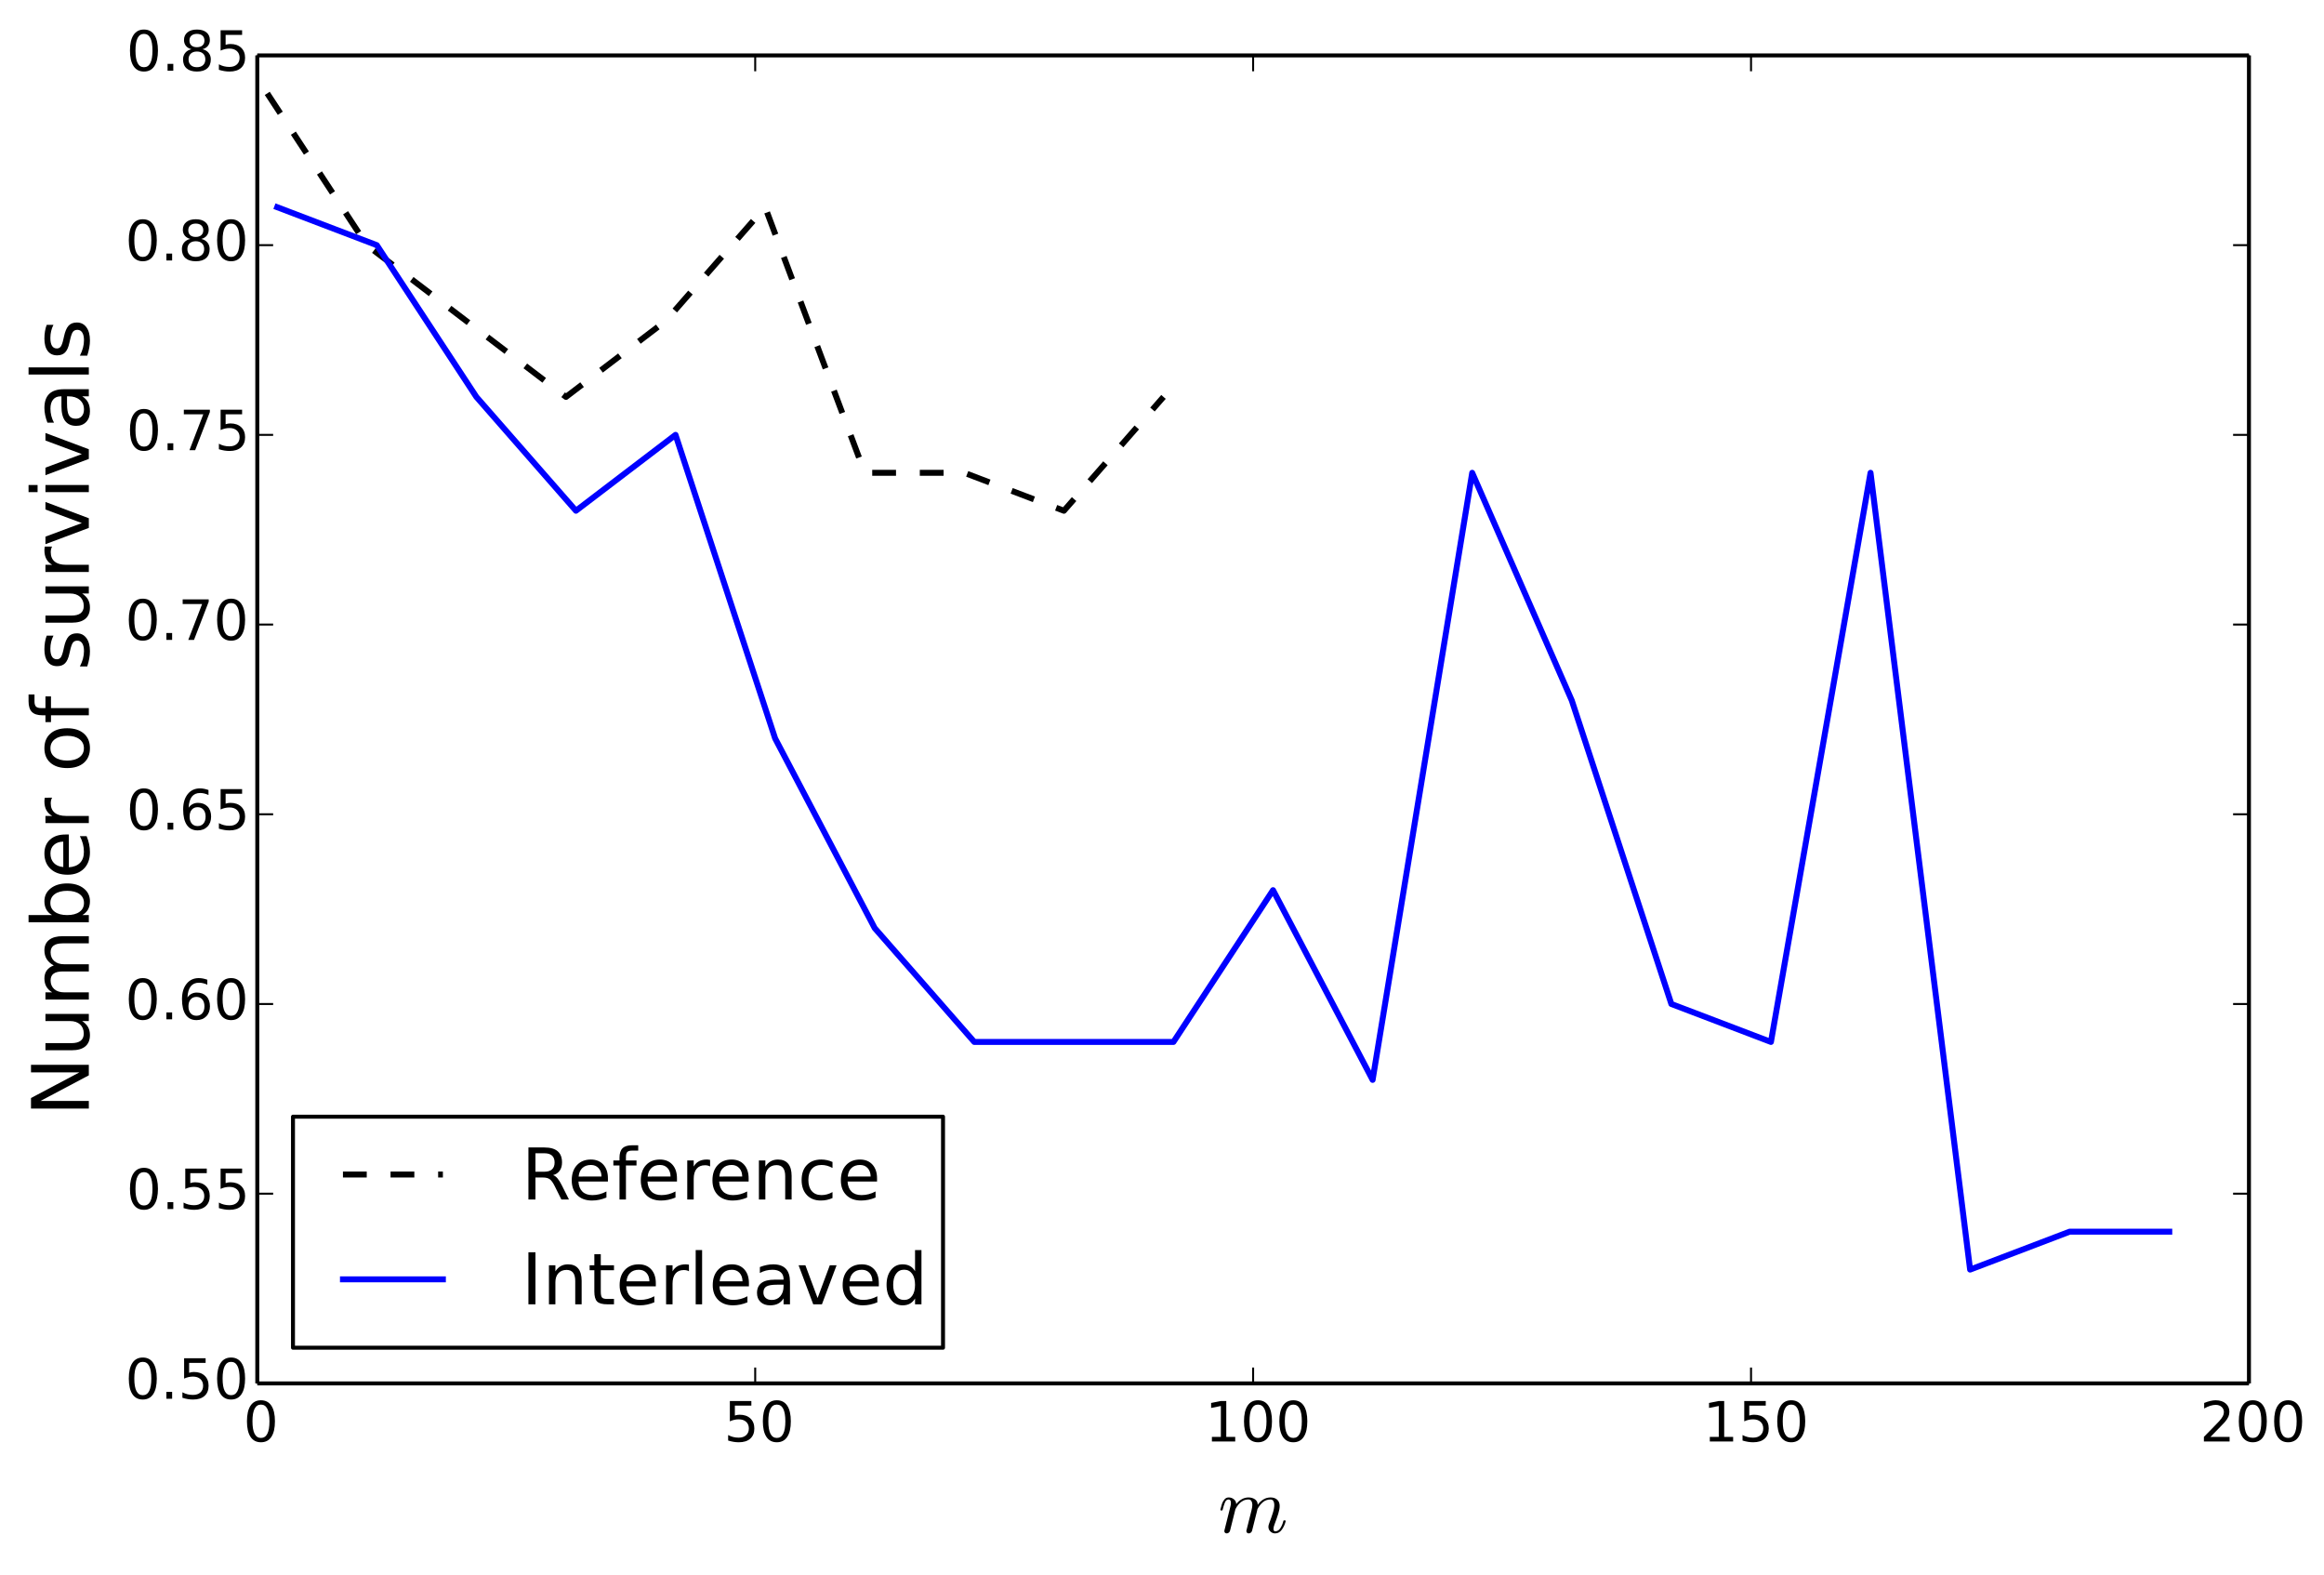
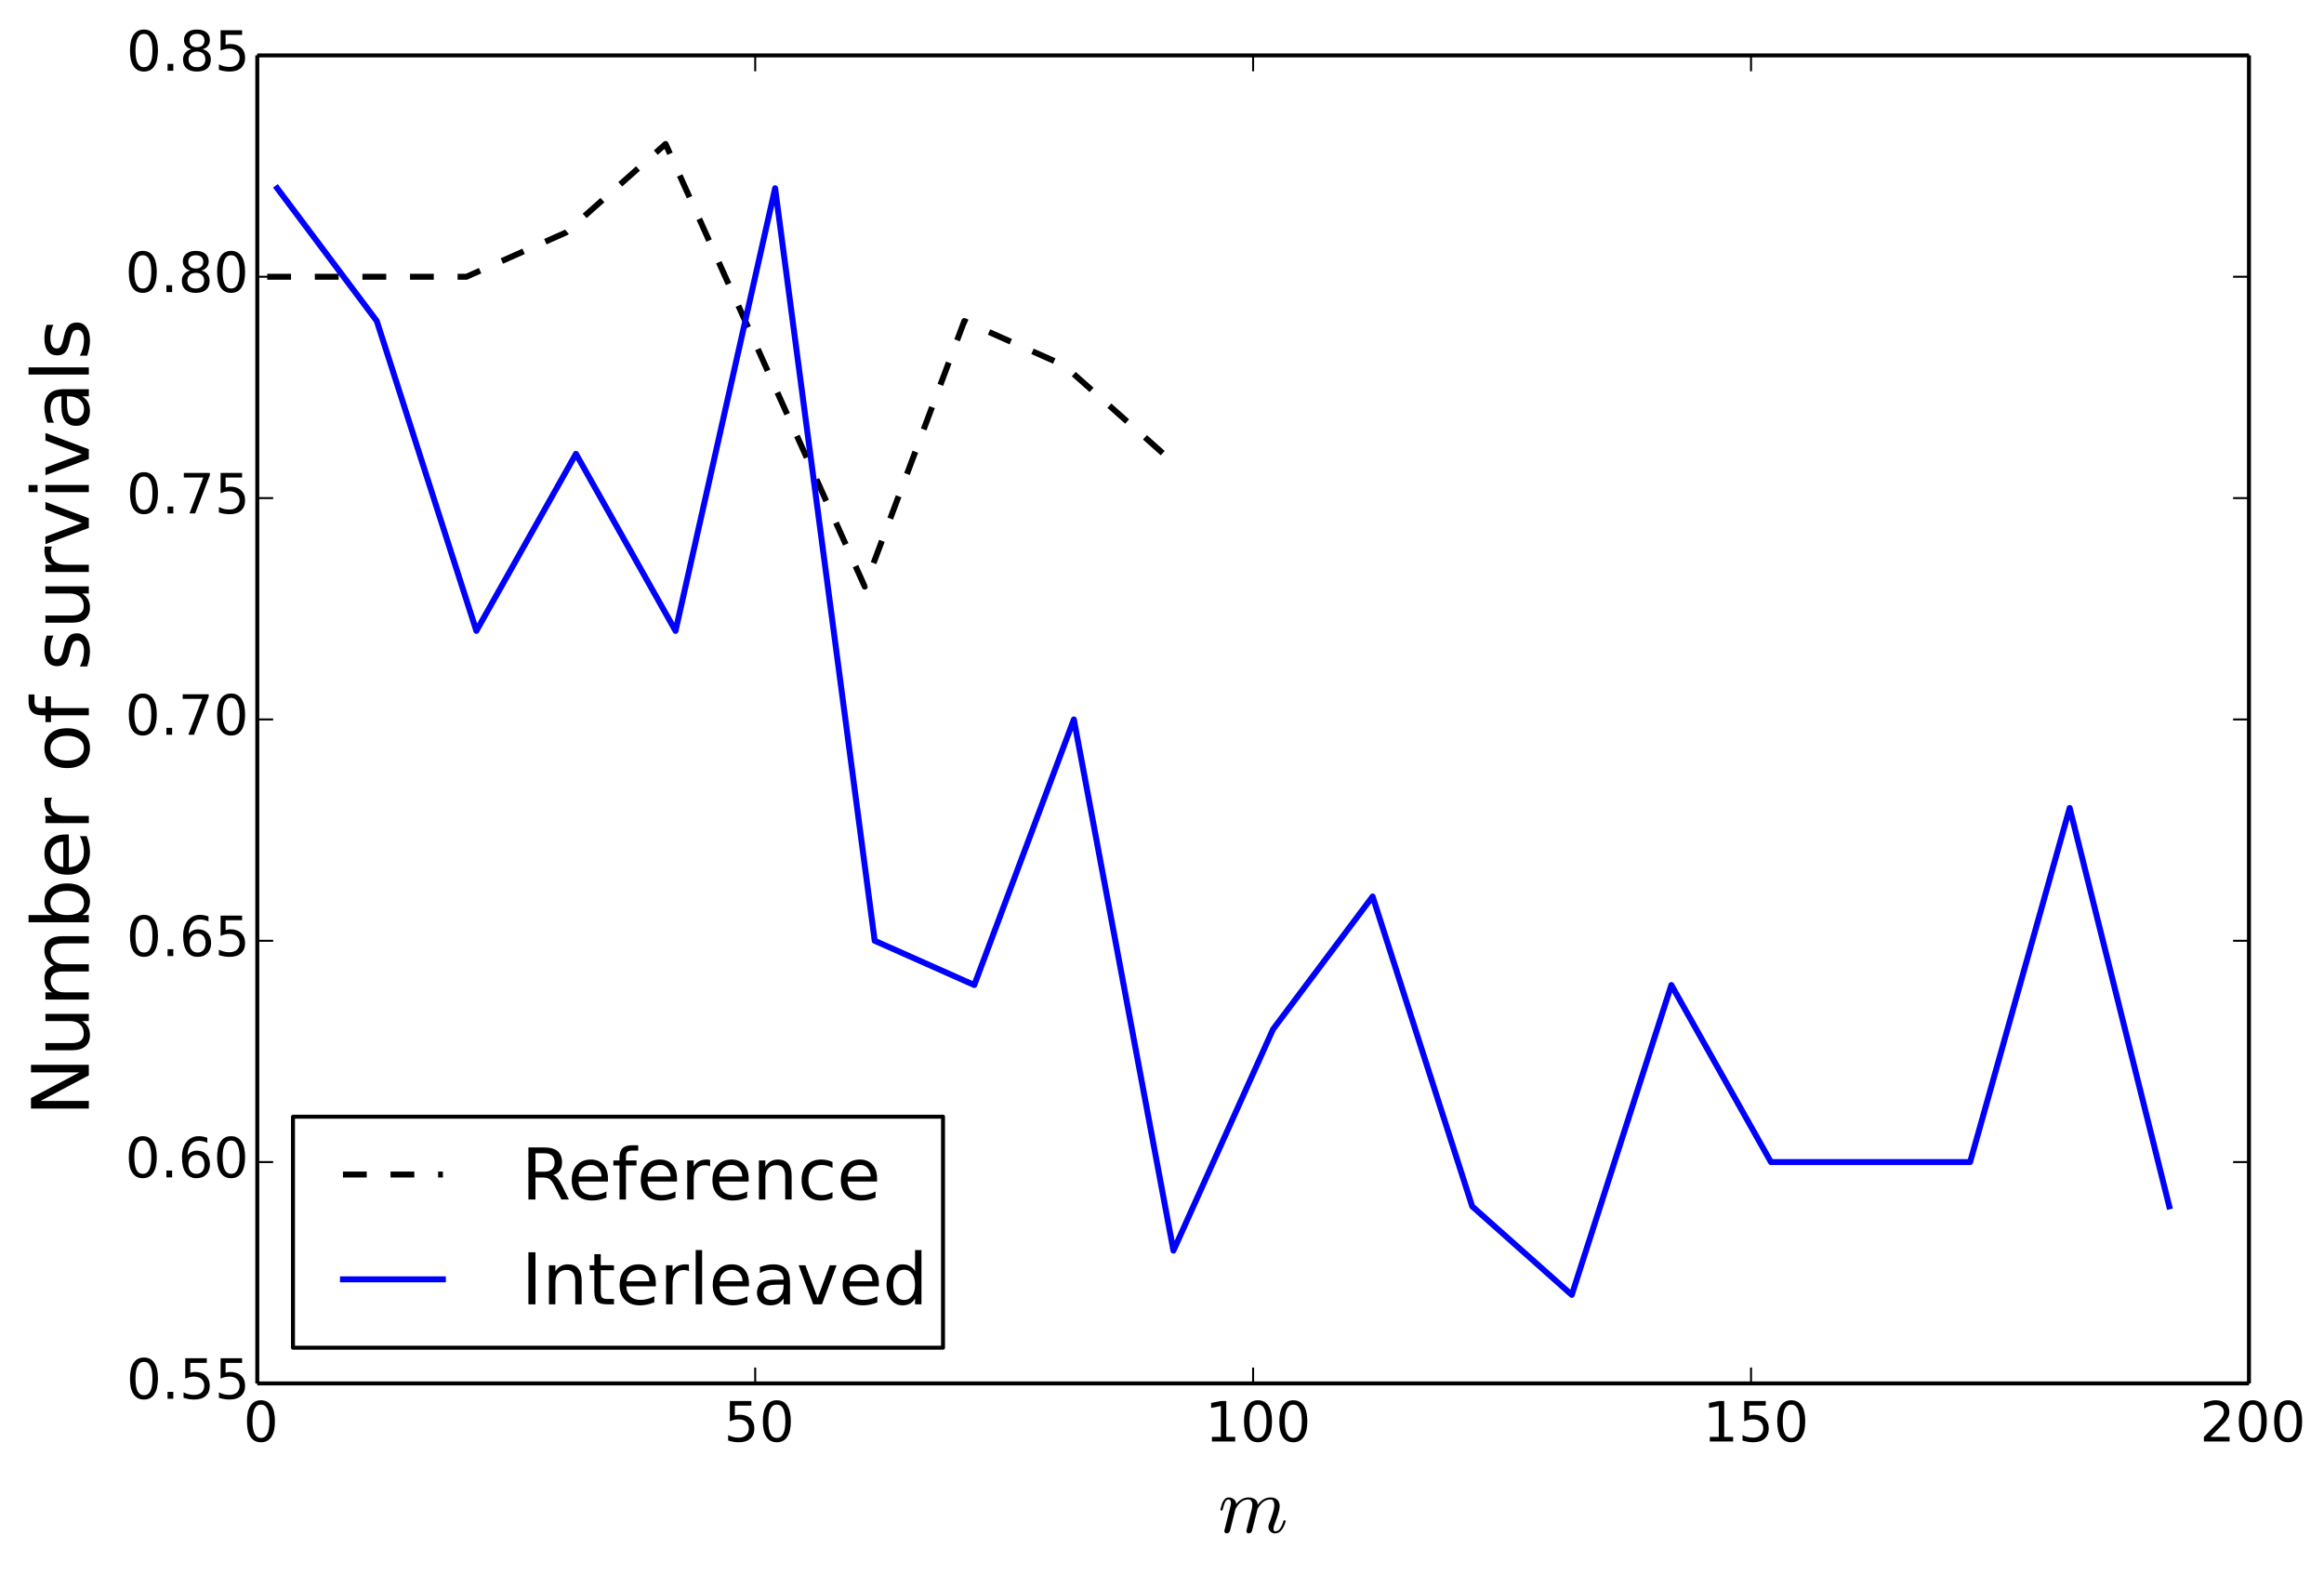
<svg xmlns="http://www.w3.org/2000/svg" xmlns:xlink="http://www.w3.org/1999/xlink" height="397pt" version="1.1" viewBox="0 0 586 397" width="586pt">
  <defs>
    <style type="text/css">
*{stroke-linecap:butt;stroke-linejoin:round;}
  </style>
  </defs>
  <g id="figure_1">
    <g id="patch_1">
      <path d=" M0 397.88 L586.659 397.88 L586.659 0 L0 0 z " style="fill:#ffffff;" />
    </g>
    <g id="axes_1">
      <g id="patch_2">
        <path d=" M64.875 348.775 L567.075 348.775 L567.075 13.975 L64.875 13.975 z " style="fill:#ffffff;" />
      </g>
      <g id="line2d_1">
-         <path clip-path="url(#p7528d565f3)" d=" M67.386 23.54 L92.496 61.803 L117.606 80.935 L142.716 100.066 L167.826 80.935 L192.936 52.237 L218.046 119.198 L243.156 119.198 L268.266 128.763 L293.376 100.066" style="fill:none;stroke:#000000;stroke-dasharray:6,6;stroke-dashoffset:0.0;stroke-width:1.5;" />
+         <path clip-path="url(#p451c957605)" d=" M67.386 69.775 L92.496 69.775 L117.606 69.775 L142.716 58.615 L167.826 36.295 L192.936 92.095 L218.046 147.895 L243.156 80.935 L268.266 92.095 L293.376 114.415" style="fill:none;stroke:#000000;stroke-dasharray:6,6;stroke-dashoffset:0.0;stroke-width:1.5;" />
      </g>
      <g id="line2d_2">
-         <path clip-path="url(#p7528d565f3)" d=" M69.897 52.237 L95.007 61.803 L120.117 100.066 L145.227 128.763 L170.337 109.632 L195.447 186.158 L220.557 233.986 L245.667 262.683 L270.777 262.683 L295.887 262.683 L320.997 224.42 L346.107 272.249 L371.217 119.198 L396.327 176.592 L421.437 253.118 L446.547 262.683 L471.657 119.198 L496.767 320.078 L521.877 310.512 L546.987 310.512" style="fill:none;stroke:#0000ff;stroke-linecap:square;stroke-width:1.5;" />
+         <path clip-path="url(#p451c957605)" d=" M69.897 47.455 L95.007 80.935 L120.117 159.055 L145.227 114.415 L170.337 159.055 L195.447 47.455 L220.557 237.175 L245.667 248.335 L270.777 181.375 L295.887 315.295 L320.997 259.495 L346.107 226.015 L371.217 304.135 L396.327 326.455 L421.437 248.335 L446.547 292.975 L471.657 292.975 L496.767 292.975 L521.877 203.695 L546.987 304.135" style="fill:none;stroke:#0000ff;stroke-linecap:square;stroke-width:1.5;" />
      </g>
      <g id="matplotlib.axis_1">
        <g id="xtick_1">
          <g id="line2d_3">
            <defs>
              <path d=" M0 0 L0 -4" id="m93b0483c22" style="stroke:#000000;stroke-width:0.5;" />
            </defs>
            <g>
              <use style="stroke:#000000;stroke-width:0.5;" x="64.875" xlink:href="#m93b0483c22" y="348.775" />
            </g>
          </g>
          <g id="line2d_4">
            <defs>
              <path d=" M0 0 L0 4" id="m741efc42ff" style="stroke:#000000;stroke-width:0.5;" />
            </defs>
            <g>
              <use style="stroke:#000000;stroke-width:0.5;" x="64.875" xlink:href="#m741efc42ff" y="13.975" />
            </g>
          </g>
          <g id="text_1">
            <defs>
              <path d=" M31.781 66.406 Q24.172 66.406 20.328 58.906 Q16.5 51.422 16.5 36.375 Q16.5 21.391 20.328 13.891 Q24.172 6.391 31.781 6.391 Q39.453 6.391 43.281 13.891 Q47.125 21.391 47.125 36.375 Q47.125 51.422 43.281 58.906 Q39.453 66.406 31.781 66.406 M31.781 74.219 Q44.047 74.219 50.516 64.516 Q56.984 54.828 56.984 36.375 Q56.984 17.969 50.516 8.266 Q44.047 -1.422 31.781 -1.422 Q19.531 -1.422 13.062 8.266 Q6.594 17.969 6.594 36.375 Q6.594 54.828 13.062 64.516 Q19.531 74.219 31.781 74.219" id="BitstreamVeraSans-Roman-30" />
            </defs>
            <g transform="translate(61.34797 363.4125)scale(0.14 -0.14)">
              <use xlink:href="#BitstreamVeraSans-Roman-30" />
            </g>
          </g>
        </g>
        <g id="xtick_2">
          <g id="line2d_5">
            <g>
              <use style="stroke:#000000;stroke-width:0.5;" x="190.425" xlink:href="#m93b0483c22" y="348.775" />
            </g>
          </g>
          <g id="line2d_6">
            <g>
              <use style="stroke:#000000;stroke-width:0.5;" x="190.425" xlink:href="#m741efc42ff" y="13.975" />
            </g>
          </g>
          <g id="text_2">
            <defs>
              <path d=" M10.797 72.906 L49.516 72.906 L49.516 64.594 L19.828 64.594 L19.828 46.734 Q21.969 47.469 24.109 47.828 Q26.266 48.188 28.422 48.188 Q40.625 48.188 47.75 41.5 Q54.891 34.812 54.891 23.391 Q54.891 11.625 47.562 5.094 Q40.234 -1.422 26.906 -1.422 Q22.312 -1.422 17.547 -0.641 Q12.797 0.141 7.719 1.703 L7.719 11.625 Q12.109 9.234 16.797 8.062 Q21.484 6.891 26.703 6.891 Q35.156 6.891 40.078 11.328 Q45.016 15.766 45.016 23.391 Q45.016 31 40.078 35.438 Q35.156 39.891 26.703 39.891 Q22.75 39.891 18.812 39.016 Q14.891 38.141 10.797 36.281 z " id="BitstreamVeraSans-Roman-35" />
            </defs>
            <g transform="translate(182.523 363.4125)scale(0.14 -0.14)">
              <use xlink:href="#BitstreamVeraSans-Roman-35" />
              <use x="63.623" xlink:href="#BitstreamVeraSans-Roman-30" />
            </g>
          </g>
        </g>
        <g id="xtick_3">
          <g id="line2d_7">
            <g>
              <use style="stroke:#000000;stroke-width:0.5;" x="315.975" xlink:href="#m93b0483c22" y="348.775" />
            </g>
          </g>
          <g id="line2d_8">
            <g>
              <use style="stroke:#000000;stroke-width:0.5;" x="315.975" xlink:href="#m741efc42ff" y="13.975" />
            </g>
          </g>
          <g id="text_3">
            <defs>
              <path d=" M12.406 8.297 L28.516 8.297 L28.516 63.922 L10.984 60.406 L10.984 69.391 L28.422 72.906 L38.281 72.906 L38.281 8.297 L54.391 8.297 L54.391 0 L12.406 0 z " id="BitstreamVeraSans-Roman-31" />
            </defs>
            <g transform="translate(303.8478 363.4125)scale(0.14 -0.14)">
              <use xlink:href="#BitstreamVeraSans-Roman-31" />
              <use x="63.623" xlink:href="#BitstreamVeraSans-Roman-30" />
              <use x="127.246" xlink:href="#BitstreamVeraSans-Roman-30" />
            </g>
          </g>
        </g>
        <g id="xtick_4">
          <g id="line2d_9">
            <g>
              <use style="stroke:#000000;stroke-width:0.5;" x="441.525" xlink:href="#m93b0483c22" y="348.775" />
            </g>
          </g>
          <g id="line2d_10">
            <g>
              <use style="stroke:#000000;stroke-width:0.5;" x="441.525" xlink:href="#m741efc42ff" y="13.975" />
            </g>
          </g>
          <g id="text_4">
            <g transform="translate(429.3978 363.4125)scale(0.14 -0.14)">
              <use xlink:href="#BitstreamVeraSans-Roman-31" />
              <use x="63.623" xlink:href="#BitstreamVeraSans-Roman-35" />
              <use x="127.246" xlink:href="#BitstreamVeraSans-Roman-30" />
            </g>
          </g>
        </g>
        <g id="xtick_5">
          <g id="line2d_11">
            <g>
              <use style="stroke:#000000;stroke-width:0.5;" x="567.075" xlink:href="#m93b0483c22" y="348.775" />
            </g>
          </g>
          <g id="line2d_12">
            <g>
              <use style="stroke:#000000;stroke-width:0.5;" x="567.075" xlink:href="#m741efc42ff" y="13.975" />
            </g>
          </g>
          <g id="text_5">
            <defs>
              <path d=" M19.188 8.297 L53.609 8.297 L53.609 0 L7.328 0 L7.328 8.297 Q12.938 14.109 22.625 23.891 Q32.328 33.688 34.812 36.531 Q39.547 41.844 41.422 45.531 Q43.312 49.219 43.312 52.781 Q43.312 58.594 39.234 62.25 Q35.156 65.922 28.609 65.922 Q23.969 65.922 18.812 64.312 Q13.672 62.703 7.812 59.422 L7.812 69.391 Q13.766 71.781 18.938 73 Q24.125 74.219 28.422 74.219 Q39.75 74.219 46.484 68.547 Q53.219 62.891 53.219 53.422 Q53.219 48.922 51.531 44.891 Q49.859 40.875 45.406 35.406 Q44.188 33.984 37.641 27.219 Q31.109 20.453 19.188 8.297" id="BitstreamVeraSans-Roman-32" />
            </defs>
            <g transform="translate(554.6919 363.4125)scale(0.14 -0.14)">
              <use xlink:href="#BitstreamVeraSans-Roman-32" />
              <use x="63.623" xlink:href="#BitstreamVeraSans-Roman-30" />
              <use x="127.246" xlink:href="#BitstreamVeraSans-Roman-30" />
            </g>
          </g>
        </g>
        <g id="text_6">
          <defs>
            <path d=" M7.719 1.703 Q7.719 2.297 7.812 2.594 L15.281 32.422 Q16.016 35.203 16.016 37.312 Q16.016 41.609 13.094 41.609 Q9.969 41.609 8.453 37.859 Q6.938 34.125 5.516 28.422 Q5.516 28.125 5.219 27.953 Q4.938 27.781 4.688 27.781 L3.516 27.781 Q3.172 27.781 2.922 28.141 Q2.688 28.516 2.688 28.812 Q3.766 33.156 4.766 36.172 Q5.766 39.203 7.891 41.688 Q10.016 44.188 13.188 44.188 Q16.938 44.188 19.812 41.812 Q22.703 39.453 22.703 35.797 Q25.688 39.703 29.688 41.938 Q33.688 44.188 38.188 44.188 Q42.922 44.188 46.359 41.766 Q49.812 39.359 49.812 34.906 Q52.875 39.266 57 41.719 Q61.141 44.188 66.016 44.188 Q71.188 44.188 74.328 41.375 Q77.484 38.578 77.484 33.406 Q77.484 29.297 75.656 23.484 Q73.828 17.672 71.094 10.5 Q69.672 7.031 69.672 4.5 Q69.672 1.516 72.016 1.516 Q75.922 1.516 78.516 5.703 Q81.109 9.906 82.172 14.703 Q82.469 15.281 83.016 15.281 L84.188 15.281 Q84.578 15.281 84.844 15.016 Q85.109 14.75 85.109 14.406 Q85.109 14.312 85.016 14.109 Q83.641 8.453 80.25 3.656 Q76.859 -1.125 71.781 -1.125 Q68.266 -1.125 65.766 1.297 Q63.281 3.719 63.281 7.172 Q63.281 8.938 64.109 11.078 Q66.938 18.609 68.812 24.516 Q70.703 30.422 70.703 34.906 Q70.703 37.703 69.578 39.656 Q68.453 41.609 65.828 41.609 Q60.359 41.609 56.344 38.25 Q52.344 34.906 49.422 29.391 Q49.219 28.422 49.125 27.875 L42.672 2.203 Q42.328 0.828 41.125 -0.141 Q39.938 -1.125 38.484 -1.125 Q37.312 -1.125 36.406 -0.344 Q35.5 0.438 35.5 1.703 Q35.5 2.297 35.594 2.594 L42 28.078 Q43.016 32.172 43.016 34.906 Q43.016 37.703 41.859 39.656 Q40.719 41.609 37.984 41.609 Q34.328 41.609 31.25 39.984 Q28.172 38.375 25.875 35.719 Q23.578 33.062 21.688 29.391 L14.891 2.203 Q14.547 0.828 13.344 -0.141 Q12.156 -1.125 10.688 -1.125 Q9.469 -1.125 8.594 -0.344 Q7.719 0.438 7.719 1.703" id="Cmmi10-6d" />
          </defs>
          <g transform="translate(307.1753 386.5209)scale(0.2 -0.2)">
            <use transform="translate(0.0 0.8125)" xlink:href="#Cmmi10-6d" />
          </g>
        </g>
      </g>
      <g id="matplotlib.axis_2">
        <g id="ytick_1">
          <g id="line2d_13">
            <defs>
              <path d=" M0 0 L4 0" id="m728421d6d4" style="stroke:#000000;stroke-width:0.5;" />
            </defs>
            <g>
              <use style="stroke:#000000;stroke-width:0.5;" x="64.875" xlink:href="#m728421d6d4" y="348.775" />
            </g>
          </g>
          <g id="line2d_14">
            <defs>
              <path d=" M0 0 L-4 0" id="mcb0005524f" style="stroke:#000000;stroke-width:0.5;" />
            </defs>
            <g>
              <use style="stroke:#000000;stroke-width:0.5;" x="567.075" xlink:href="#mcb0005524f" y="348.775" />
            </g>
          </g>
          <g id="text_7">
            <defs>
              <path d=" M10.688 12.406 L21 12.406 L21 0 L10.688 0 z " id="BitstreamVeraSans-Roman-2e" />
            </defs>
-             <g transform="translate(31.55625 352.6378)scale(0.14 -0.14)">
+             <g transform="translate(31.84937 352.6378)scale(0.14 -0.14)">
              <use xlink:href="#BitstreamVeraSans-Roman-30" />
              <use x="63.623" xlink:href="#BitstreamVeraSans-Roman-2e" />
              <use x="95.41" xlink:href="#BitstreamVeraSans-Roman-35" />
-               <use x="159.033" xlink:href="#BitstreamVeraSans-Roman-30" />
+               <use x="159.033" xlink:href="#BitstreamVeraSans-Roman-35" />
            </g>
          </g>
        </g>
        <g id="ytick_2">
          <g id="line2d_15">
            <g>
-               <use style="stroke:#000000;stroke-width:0.5;" x="64.875" xlink:href="#m728421d6d4" y="300.946" />
+               <use style="stroke:#000000;stroke-width:0.5;" x="64.875" xlink:href="#m728421d6d4" y="292.975" />
            </g>
          </g>
          <g id="line2d_16">
            <g>
-               <use style="stroke:#000000;stroke-width:0.5;" x="567.075" xlink:href="#mcb0005524f" y="300.946" />
+               <use style="stroke:#000000;stroke-width:0.5;" x="567.075" xlink:href="#mcb0005524f" y="292.975" />
            </g>
          </g>
          <g id="text_8">
-             <g transform="translate(31.84937 304.8092)scale(0.14 -0.14)">
-               <use xlink:href="#BitstreamVeraSans-Roman-30" />
-               <use x="63.623" xlink:href="#BitstreamVeraSans-Roman-2e" />
-               <use x="95.41" xlink:href="#BitstreamVeraSans-Roman-35" />
-               <use x="159.033" xlink:href="#BitstreamVeraSans-Roman-35" />
+             <defs>
+               <path d=" M33.016 40.375 Q26.375 40.375 22.484 35.828 Q18.609 31.297 18.609 23.391 Q18.609 15.531 22.484 10.953 Q26.375 6.391 33.016 6.391 Q39.656 6.391 43.531 10.953 Q47.406 15.531 47.406 23.391 Q47.406 31.297 43.531 35.828 Q39.656 40.375 33.016 40.375 M52.594 71.297 L52.594 62.312 Q48.875 64.062 45.094 64.984 Q41.312 65.922 37.594 65.922 Q27.828 65.922 22.672 59.328 Q17.531 52.734 16.797 39.406 Q19.672 43.656 24.016 45.922 Q28.375 48.188 33.594 48.188 Q44.578 48.188 50.953 41.516 Q57.328 34.859 57.328 23.391 Q57.328 12.156 50.688 5.359 Q44.047 -1.422 33.016 -1.422 Q20.359 -1.422 13.672 8.266 Q6.984 17.969 6.984 36.375 Q6.984 53.656 15.188 63.938 Q23.391 74.219 37.203 74.219 Q40.922 74.219 44.703 73.484 Q48.484 72.75 52.594 71.297" id="BitstreamVeraSans-Roman-36" />
+             </defs>
+             <g transform="translate(31.55625 296.8378)scale(0.14 -0.14)">
+               <use xlink:href="#BitstreamVeraSans-Roman-30" />
+               <use x="63.623" xlink:href="#BitstreamVeraSans-Roman-2e" />
+               <use x="95.41" xlink:href="#BitstreamVeraSans-Roman-36" />
+               <use x="159.033" xlink:href="#BitstreamVeraSans-Roman-30" />
            </g>
          </g>
        </g>
        <g id="ytick_3">
          <g id="line2d_17">
            <g>
-               <use style="stroke:#000000;stroke-width:0.5;" x="64.875" xlink:href="#m728421d6d4" y="253.118" />
+               <use style="stroke:#000000;stroke-width:0.5;" x="64.875" xlink:href="#m728421d6d4" y="237.175" />
            </g>
          </g>
          <g id="line2d_18">
            <g>
-               <use style="stroke:#000000;stroke-width:0.5;" x="567.075" xlink:href="#mcb0005524f" y="253.118" />
+               <use style="stroke:#000000;stroke-width:0.5;" x="567.075" xlink:href="#mcb0005524f" y="237.175" />
            </g>
          </g>
          <g id="text_9">
-             <defs>
-               <path d=" M33.016 40.375 Q26.375 40.375 22.484 35.828 Q18.609 31.297 18.609 23.391 Q18.609 15.531 22.484 10.953 Q26.375 6.391 33.016 6.391 Q39.656 6.391 43.531 10.953 Q47.406 15.531 47.406 23.391 Q47.406 31.297 43.531 35.828 Q39.656 40.375 33.016 40.375 M52.594 71.297 L52.594 62.312 Q48.875 64.062 45.094 64.984 Q41.312 65.922 37.594 65.922 Q27.828 65.922 22.672 59.328 Q17.531 52.734 16.797 39.406 Q19.672 43.656 24.016 45.922 Q28.375 48.188 33.594 48.188 Q44.578 48.188 50.953 41.516 Q57.328 34.859 57.328 23.391 Q57.328 12.156 50.688 5.359 Q44.047 -1.422 33.016 -1.422 Q20.359 -1.422 13.672 8.266 Q6.984 17.969 6.984 36.375 Q6.984 53.656 15.188 63.938 Q23.391 74.219 37.203 74.219 Q40.922 74.219 44.703 73.484 Q48.484 72.75 52.594 71.297" id="BitstreamVeraSans-Roman-36" />
-             </defs>
-             <g transform="translate(31.55625 256.9807)scale(0.14 -0.14)">
+             <g transform="translate(31.84937 241.0378)scale(0.14 -0.14)">
              <use xlink:href="#BitstreamVeraSans-Roman-30" />
              <use x="63.623" xlink:href="#BitstreamVeraSans-Roman-2e" />
              <use x="95.41" xlink:href="#BitstreamVeraSans-Roman-36" />
-               <use x="159.033" xlink:href="#BitstreamVeraSans-Roman-30" />
+               <use x="159.033" xlink:href="#BitstreamVeraSans-Roman-35" />
            </g>
          </g>
        </g>
        <g id="ytick_4">
          <g id="line2d_19">
            <g>
-               <use style="stroke:#000000;stroke-width:0.5;" x="64.875" xlink:href="#m728421d6d4" y="205.289" />
+               <use style="stroke:#000000;stroke-width:0.5;" x="64.875" xlink:href="#m728421d6d4" y="181.375" />
            </g>
          </g>
          <g id="line2d_20">
            <g>
-               <use style="stroke:#000000;stroke-width:0.5;" x="567.075" xlink:href="#mcb0005524f" y="205.289" />
+               <use style="stroke:#000000;stroke-width:0.5;" x="567.075" xlink:href="#mcb0005524f" y="181.375" />
            </g>
          </g>
          <g id="text_10">
-             <g transform="translate(31.84937 209.1521)scale(0.14 -0.14)">
-               <use xlink:href="#BitstreamVeraSans-Roman-30" />
-               <use x="63.623" xlink:href="#BitstreamVeraSans-Roman-2e" />
-               <use x="95.41" xlink:href="#BitstreamVeraSans-Roman-36" />
-               <use x="159.033" xlink:href="#BitstreamVeraSans-Roman-35" />
+             <defs>
+               <path d=" M8.203 72.906 L55.078 72.906 L55.078 68.703 L28.609 0 L18.312 0 L43.219 64.594 L8.203 64.594 z " id="BitstreamVeraSans-Roman-37" />
+             </defs>
+             <g transform="translate(31.55625 185.2378)scale(0.14 -0.14)">
+               <use xlink:href="#BitstreamVeraSans-Roman-30" />
+               <use x="63.623" xlink:href="#BitstreamVeraSans-Roman-2e" />
+               <use x="95.41" xlink:href="#BitstreamVeraSans-Roman-37" />
+               <use x="159.033" xlink:href="#BitstreamVeraSans-Roman-30" />
            </g>
          </g>
        </g>
        <g id="ytick_5">
          <g id="line2d_21">
            <g>
-               <use style="stroke:#000000;stroke-width:0.5;" x="64.875" xlink:href="#m728421d6d4" y="157.46" />
+               <use style="stroke:#000000;stroke-width:0.5;" x="64.875" xlink:href="#m728421d6d4" y="125.575" />
            </g>
          </g>
          <g id="line2d_22">
            <g>
-               <use style="stroke:#000000;stroke-width:0.5;" x="567.075" xlink:href="#mcb0005524f" y="157.46" />
+               <use style="stroke:#000000;stroke-width:0.5;" x="567.075" xlink:href="#mcb0005524f" y="125.575" />
            </g>
          </g>
          <g id="text_11">
-             <defs>
-               <path d=" M8.203 72.906 L55.078 72.906 L55.078 68.703 L28.609 0 L18.312 0 L43.219 64.594 L8.203 64.594 z " id="BitstreamVeraSans-Roman-37" />
-             </defs>
-             <g transform="translate(31.55625 161.3235)scale(0.14 -0.14)">
+             <g transform="translate(31.84937 129.4378)scale(0.14 -0.14)">
              <use xlink:href="#BitstreamVeraSans-Roman-30" />
              <use x="63.623" xlink:href="#BitstreamVeraSans-Roman-2e" />
              <use x="95.41" xlink:href="#BitstreamVeraSans-Roman-37" />
-               <use x="159.033" xlink:href="#BitstreamVeraSans-Roman-30" />
+               <use x="159.033" xlink:href="#BitstreamVeraSans-Roman-35" />
            </g>
          </g>
        </g>
        <g id="ytick_6">
          <g id="line2d_23">
            <g>
-               <use style="stroke:#000000;stroke-width:0.5;" x="64.875" xlink:href="#m728421d6d4" y="109.632" />
+               <use style="stroke:#000000;stroke-width:0.5;" x="64.875" xlink:href="#m728421d6d4" y="69.775" />
            </g>
          </g>
          <g id="line2d_24">
            <g>
-               <use style="stroke:#000000;stroke-width:0.5;" x="567.075" xlink:href="#mcb0005524f" y="109.632" />
+               <use style="stroke:#000000;stroke-width:0.5;" x="567.075" xlink:href="#mcb0005524f" y="69.775" />
            </g>
          </g>
          <g id="text_12">
-             <g transform="translate(31.84937 113.495)scale(0.14 -0.14)">
-               <use xlink:href="#BitstreamVeraSans-Roman-30" />
-               <use x="63.623" xlink:href="#BitstreamVeraSans-Roman-2e" />
-               <use x="95.41" xlink:href="#BitstreamVeraSans-Roman-37" />
-               <use x="159.033" xlink:href="#BitstreamVeraSans-Roman-35" />
+             <defs>
+               <path d=" M31.781 34.625 Q24.75 34.625 20.719 30.859 Q16.703 27.094 16.703 20.516 Q16.703 13.922 20.719 10.156 Q24.75 6.391 31.781 6.391 Q38.812 6.391 42.859 10.172 Q46.922 13.969 46.922 20.516 Q46.922 27.094 42.891 30.859 Q38.875 34.625 31.781 34.625 M21.922 38.812 Q15.578 40.375 12.031 44.719 Q8.5 49.078 8.5 55.328 Q8.5 64.062 14.719 69.141 Q20.953 74.219 31.781 74.219 Q42.672 74.219 48.875 69.141 Q55.078 64.062 55.078 55.328 Q55.078 49.078 51.531 44.719 Q48 40.375 41.703 38.812 Q48.828 37.156 52.797 32.312 Q56.781 27.484 56.781 20.516 Q56.781 9.906 50.312 4.234 Q43.844 -1.422 31.781 -1.422 Q19.734 -1.422 13.25 4.234 Q6.781 9.906 6.781 20.516 Q6.781 27.484 10.781 32.312 Q14.797 37.156 21.922 38.812 M18.312 54.391 Q18.312 48.734 21.844 45.562 Q25.391 42.391 31.781 42.391 Q38.141 42.391 41.719 45.562 Q45.312 48.734 45.312 54.391 Q45.312 60.062 41.719 63.234 Q38.141 66.406 31.781 66.406 Q25.391 66.406 21.844 63.234 Q18.312 60.062 18.312 54.391" id="BitstreamVeraSans-Roman-38" />
+             </defs>
+             <g transform="translate(31.55625 73.63781)scale(0.14 -0.14)">
+               <use xlink:href="#BitstreamVeraSans-Roman-30" />
+               <use x="63.623" xlink:href="#BitstreamVeraSans-Roman-2e" />
+               <use x="95.41" xlink:href="#BitstreamVeraSans-Roman-38" />
+               <use x="159.033" xlink:href="#BitstreamVeraSans-Roman-30" />
            </g>
          </g>
        </g>
        <g id="ytick_7">
          <g id="line2d_25">
            <g>
-               <use style="stroke:#000000;stroke-width:0.5;" x="64.875" xlink:href="#m728421d6d4" y="61.803" />
+               <use style="stroke:#000000;stroke-width:0.5;" x="64.875" xlink:href="#m728421d6d4" y="13.975" />
            </g>
          </g>
          <g id="line2d_26">
            <g>
-               <use style="stroke:#000000;stroke-width:0.5;" x="567.075" xlink:href="#mcb0005524f" y="61.803" />
+               <use style="stroke:#000000;stroke-width:0.5;" x="567.075" xlink:href="#mcb0005524f" y="13.975" />
            </g>
          </g>
          <g id="text_13">
-             <defs>
-               <path d=" M31.781 34.625 Q24.75 34.625 20.719 30.859 Q16.703 27.094 16.703 20.516 Q16.703 13.922 20.719 10.156 Q24.75 6.391 31.781 6.391 Q38.812 6.391 42.859 10.172 Q46.922 13.969 46.922 20.516 Q46.922 27.094 42.891 30.859 Q38.875 34.625 31.781 34.625 M21.922 38.812 Q15.578 40.375 12.031 44.719 Q8.5 49.078 8.5 55.328 Q8.5 64.062 14.719 69.141 Q20.953 74.219 31.781 74.219 Q42.672 74.219 48.875 69.141 Q55.078 64.062 55.078 55.328 Q55.078 49.078 51.531 44.719 Q48 40.375 41.703 38.812 Q48.828 37.156 52.797 32.312 Q56.781 27.484 56.781 20.516 Q56.781 9.906 50.312 4.234 Q43.844 -1.422 31.781 -1.422 Q19.734 -1.422 13.25 4.234 Q6.781 9.906 6.781 20.516 Q6.781 27.484 10.781 32.312 Q14.797 37.156 21.922 38.812 M18.312 54.391 Q18.312 48.734 21.844 45.562 Q25.391 42.391 31.781 42.391 Q38.141 42.391 41.719 45.562 Q45.312 48.734 45.312 54.391 Q45.312 60.062 41.719 63.234 Q38.141 66.406 31.781 66.406 Q25.391 66.406 21.844 63.234 Q18.312 60.062 18.312 54.391" id="BitstreamVeraSans-Roman-38" />
-             </defs>
-             <g transform="translate(31.55625 65.66638)scale(0.14 -0.14)">
-               <use xlink:href="#BitstreamVeraSans-Roman-30" />
-               <use x="63.623" xlink:href="#BitstreamVeraSans-Roman-2e" />
-               <use x="95.41" xlink:href="#BitstreamVeraSans-Roman-38" />
-               <use x="159.033" xlink:href="#BitstreamVeraSans-Roman-30" />
-             </g>
-           </g>
-         </g>
-         <g id="ytick_8">
-           <g id="line2d_27">
-             <g>
-               <use style="stroke:#000000;stroke-width:0.5;" x="64.875" xlink:href="#m728421d6d4" y="13.975" />
-             </g>
-           </g>
-           <g id="line2d_28">
-             <g>
-               <use style="stroke:#000000;stroke-width:0.5;" x="567.075" xlink:href="#mcb0005524f" y="13.975" />
-             </g>
-           </g>
-           <g id="text_14">
            <g transform="translate(31.84937 17.83781)scale(0.14 -0.14)">
              <use xlink:href="#BitstreamVeraSans-Roman-30" />
              <use x="63.623" xlink:href="#BitstreamVeraSans-Roman-2e" />
              <use x="95.41" xlink:href="#BitstreamVeraSans-Roman-38" />
              <use x="159.033" xlink:href="#BitstreamVeraSans-Roman-35" />
            </g>
          </g>
        </g>
-         <g id="text_15">
+         <g id="text_14">
          <defs>
            <path id="BitstreamVeraSans-Roman-20" />
            <path d=" M9.812 72.906 L23.094 72.906 L55.422 11.922 L55.422 72.906 L64.984 72.906 L64.984 0 L51.703 0 L19.391 60.984 L19.391 0 L9.812 0 z " id="BitstreamVeraSans-Roman-4e" />
            <path d=" M37.109 75.984 L37.109 68.5 L28.516 68.5 Q23.688 68.5 21.797 66.547 Q19.922 64.594 19.922 59.516 L19.922 54.688 L34.719 54.688 L34.719 47.703 L19.922 47.703 L19.922 0 L10.891 0 L10.891 47.703 L2.297 47.703 L2.297 54.688 L10.891 54.688 L10.891 58.5 Q10.891 67.625 15.141 71.797 Q19.391 75.984 28.609 75.984 z " id="BitstreamVeraSans-Roman-66" />
            <path d=" M52 44.188 Q55.375 50.25 60.062 53.125 Q64.75 56 71.094 56 Q79.641 56 84.281 50.016 Q88.922 44.047 88.922 33.016 L88.922 0 L79.891 0 L79.891 32.719 Q79.891 40.578 77.094 44.375 Q74.312 48.188 68.609 48.188 Q61.625 48.188 57.562 43.547 Q53.516 38.922 53.516 30.906 L53.516 0 L44.484 0 L44.484 32.719 Q44.484 40.625 41.703 44.406 Q38.922 48.188 33.109 48.188 Q26.219 48.188 22.156 43.531 Q18.109 38.875 18.109 30.906 L18.109 0 L9.078 0 L9.078 54.688 L18.109 54.688 L18.109 46.188 Q21.188 51.219 25.484 53.609 Q29.781 56 35.688 56 Q41.656 56 45.828 52.969 Q50 49.953 52 44.188" id="BitstreamVeraSans-Roman-6d" />
            <path d=" M30.609 48.391 Q23.391 48.391 19.188 42.75 Q14.984 37.109 14.984 27.297 Q14.984 17.484 19.156 11.844 Q23.344 6.203 30.609 6.203 Q37.797 6.203 41.984 11.859 Q46.188 17.531 46.188 27.297 Q46.188 37.016 41.984 42.703 Q37.797 48.391 30.609 48.391 M30.609 56 Q42.328 56 49.016 48.375 Q55.719 40.766 55.719 27.297 Q55.719 13.875 49.016 6.219 Q42.328 -1.422 30.609 -1.422 Q18.844 -1.422 12.172 6.219 Q5.516 13.875 5.516 27.297 Q5.516 40.766 12.172 48.375 Q18.844 56 30.609 56" id="BitstreamVeraSans-Roman-6f" />
            <path d=" M9.422 75.984 L18.406 75.984 L18.406 0 L9.422 0 z " id="BitstreamVeraSans-Roman-6c" />
            <path d=" M2.984 54.688 L12.5 54.688 L29.594 8.797 L46.688 54.688 L56.203 54.688 L35.688 0 L23.484 0 z " id="BitstreamVeraSans-Roman-76" />
            <path d=" M9.422 54.688 L18.406 54.688 L18.406 0 L9.422 0 z  M9.422 75.984 L18.406 75.984 L18.406 64.594 L9.422 64.594 z " id="BitstreamVeraSans-Roman-69" />
            <path d=" M56.203 29.594 L56.203 25.203 L14.891 25.203 Q15.484 15.922 20.484 11.062 Q25.484 6.203 34.422 6.203 Q39.594 6.203 44.453 7.469 Q49.312 8.734 54.109 11.281 L54.109 2.781 Q49.266 0.734 44.188 -0.344 Q39.109 -1.422 33.891 -1.422 Q20.797 -1.422 13.156 6.188 Q5.516 13.812 5.516 26.812 Q5.516 40.234 12.766 48.109 Q20.016 56 32.328 56 Q43.359 56 49.781 48.891 Q56.203 41.797 56.203 29.594 M47.219 32.234 Q47.125 39.594 43.094 43.984 Q39.062 48.391 32.422 48.391 Q24.906 48.391 20.391 44.141 Q15.875 39.891 15.188 32.172 z " id="BitstreamVeraSans-Roman-65" />
            <path d=" M34.281 27.484 Q23.391 27.484 19.188 25 Q14.984 22.516 14.984 16.5 Q14.984 11.719 18.141 8.906 Q21.297 6.109 26.703 6.109 Q34.188 6.109 38.703 11.406 Q43.219 16.703 43.219 25.484 L43.219 27.484 z  M52.203 31.203 L52.203 0 L43.219 0 L43.219 8.297 Q40.141 3.328 35.547 0.953 Q30.953 -1.422 24.312 -1.422 Q15.922 -1.422 10.953 3.297 Q6 8.016 6 15.922 Q6 25.141 12.172 29.828 Q18.359 34.516 30.609 34.516 L43.219 34.516 L43.219 35.406 Q43.219 41.609 39.141 45 Q35.062 48.391 27.688 48.391 Q23 48.391 18.547 47.266 Q14.109 46.141 10.016 43.891 L10.016 52.203 Q14.938 54.109 19.578 55.047 Q24.219 56 28.609 56 Q40.484 56 46.344 49.844 Q52.203 43.703 52.203 31.203" id="BitstreamVeraSans-Roman-61" />
            <path d=" M8.5 21.578 L8.5 54.688 L17.484 54.688 L17.484 21.922 Q17.484 14.156 20.5 10.266 Q23.531 6.391 29.594 6.391 Q36.859 6.391 41.078 11.031 Q45.312 15.672 45.312 23.688 L45.312 54.688 L54.297 54.688 L54.297 0 L45.312 0 L45.312 8.406 Q42.047 3.422 37.719 1 Q33.406 -1.422 27.688 -1.422 Q18.266 -1.422 13.375 4.438 Q8.5 10.297 8.5 21.578" id="BitstreamVeraSans-Roman-75" />
            <path d=" M41.109 46.297 Q39.594 47.172 37.812 47.578 Q36.031 48 33.891 48 Q26.266 48 22.188 43.047 Q18.109 38.094 18.109 28.812 L18.109 0 L9.078 0 L9.078 54.688 L18.109 54.688 L18.109 46.188 Q20.953 51.172 25.484 53.578 Q30.031 56 36.531 56 Q37.453 56 38.578 55.875 Q39.703 55.766 41.062 55.516 z " id="BitstreamVeraSans-Roman-72" />
            <path d=" M44.281 53.078 L44.281 44.578 Q40.484 46.531 36.375 47.5 Q32.281 48.484 27.875 48.484 Q21.188 48.484 17.844 46.438 Q14.5 44.391 14.5 40.281 Q14.5 37.156 16.891 35.375 Q19.281 33.594 26.516 31.984 L29.594 31.297 Q39.156 29.25 43.188 25.516 Q47.219 21.781 47.219 15.094 Q47.219 7.469 41.188 3.016 Q35.156 -1.422 24.609 -1.422 Q20.219 -1.422 15.453 -0.562 Q10.688 0.297 5.422 2 L5.422 11.281 Q10.406 8.688 15.234 7.391 Q20.062 6.109 24.812 6.109 Q31.156 6.109 34.562 8.281 Q37.984 10.453 37.984 14.406 Q37.984 18.062 35.516 20.016 Q33.062 21.969 24.703 23.781 L21.578 24.516 Q13.234 26.266 9.516 29.906 Q5.812 33.547 5.812 39.891 Q5.812 47.609 11.281 51.797 Q16.75 56 26.812 56 Q31.781 56 36.172 55.266 Q40.578 54.547 44.281 53.078" id="BitstreamVeraSans-Roman-73" />
            <path d=" M48.688 27.297 Q48.688 37.203 44.609 42.844 Q40.531 48.484 33.406 48.484 Q26.266 48.484 22.188 42.844 Q18.109 37.203 18.109 27.297 Q18.109 17.391 22.188 11.75 Q26.266 6.109 33.406 6.109 Q40.531 6.109 44.609 11.75 Q48.688 17.391 48.688 27.297 M18.109 46.391 Q20.953 51.266 25.266 53.625 Q29.594 56 35.594 56 Q45.562 56 51.781 48.094 Q58.016 40.188 58.016 27.297 Q58.016 14.406 51.781 6.484 Q45.562 -1.422 35.594 -1.422 Q29.594 -1.422 25.266 0.953 Q20.953 3.328 18.109 8.203 L18.109 0 L9.078 0 L9.078 75.984 L18.109 75.984 z " id="BitstreamVeraSans-Roman-62" />
          </defs>
          <g transform="translate(22.39688 281.4434)rotate(-90.0)scale(0.2 -0.2)">
            <use xlink:href="#BitstreamVeraSans-Roman-4e" />
            <use x="74.805" xlink:href="#BitstreamVeraSans-Roman-75" />
            <use x="138.184" xlink:href="#BitstreamVeraSans-Roman-6d" />
            <use x="235.596" xlink:href="#BitstreamVeraSans-Roman-62" />
            <use x="299.072" xlink:href="#BitstreamVeraSans-Roman-65" />
            <use x="360.596" xlink:href="#BitstreamVeraSans-Roman-72" />
            <use x="401.709" xlink:href="#BitstreamVeraSans-Roman-20" />
            <use x="433.496" xlink:href="#BitstreamVeraSans-Roman-6f" />
            <use x="494.678" xlink:href="#BitstreamVeraSans-Roman-66" />
            <use x="529.883" xlink:href="#BitstreamVeraSans-Roman-20" />
            <use x="561.67" xlink:href="#BitstreamVeraSans-Roman-73" />
            <use x="613.77" xlink:href="#BitstreamVeraSans-Roman-75" />
            <use x="677.148" xlink:href="#BitstreamVeraSans-Roman-72" />
            <use x="718.262" xlink:href="#BitstreamVeraSans-Roman-76" />
            <use x="777.441" xlink:href="#BitstreamVeraSans-Roman-69" />
            <use x="805.225" xlink:href="#BitstreamVeraSans-Roman-76" />
            <use x="864.404" xlink:href="#BitstreamVeraSans-Roman-61" />
            <use x="925.684" xlink:href="#BitstreamVeraSans-Roman-6c" />
            <use x="953.467" xlink:href="#BitstreamVeraSans-Roman-73" />
          </g>
        </g>
      </g>
      <g id="patch_3">
        <path d=" M64.875 13.975 L567.075 13.975" style="fill:none;stroke:#000000;" />
      </g>
      <g id="patch_4">
        <path d=" M567.075 348.775 L567.075 13.975" style="fill:none;stroke:#000000;" />
      </g>
      <g id="patch_5">
        <path d=" M64.875 348.775 L567.075 348.775" style="fill:none;stroke:#000000;" />
      </g>
      <g id="patch_6">
        <path d=" M64.875 348.775 L64.875 13.975" style="fill:none;stroke:#000000;" />
      </g>
      <g id="legend_1">
        <g id="patch_7">
          <path d=" M73.875 339.775 L237.785 339.775 L237.785 281.533 L73.875 281.533 L73.875 339.775 z " style="fill:#ffffff;stroke:#000000;" />
        </g>
-         <g id="line2d_29">
+         <g id="line2d_27">
          <path d=" M86.475 296.111 L111.675 296.111" style="fill:none;stroke:#000000;stroke-dasharray:6,6;stroke-dashoffset:0.0;stroke-width:1.5;" />
        </g>
-         <g id="line2d_30" />
-         <g id="text_16">
+         <g id="line2d_28" />
+         <g id="text_15">
          <defs>
            <path d=" M54.891 33.016 L54.891 0 L45.906 0 L45.906 32.719 Q45.906 40.484 42.875 44.328 Q39.844 48.188 33.797 48.188 Q26.516 48.188 22.312 43.547 Q18.109 38.922 18.109 30.906 L18.109 0 L9.078 0 L9.078 54.688 L18.109 54.688 L18.109 46.188 Q21.344 51.125 25.703 53.562 Q30.078 56 35.797 56 Q45.219 56 50.047 50.172 Q54.891 44.344 54.891 33.016" id="BitstreamVeraSans-Roman-6e" />
            <path d=" M44.391 34.188 Q47.562 33.109 50.562 29.594 Q53.562 26.078 56.594 19.922 L66.609 0 L56 0 L46.688 18.703 Q43.062 26.031 39.672 28.422 Q36.281 30.812 30.422 30.812 L19.672 30.812 L19.672 0 L9.812 0 L9.812 72.906 L32.078 72.906 Q44.578 72.906 50.734 67.672 Q56.891 62.453 56.891 51.906 Q56.891 45.016 53.688 40.469 Q50.484 35.938 44.391 34.188 M19.672 64.797 L19.672 38.922 L32.078 38.922 Q39.203 38.922 42.844 42.219 Q46.484 45.516 46.484 51.906 Q46.484 58.297 42.844 61.547 Q39.203 64.797 32.078 64.797 z " id="BitstreamVeraSans-Roman-52" />
            <path d=" M48.781 52.594 L48.781 44.188 Q44.969 46.297 41.141 47.344 Q37.312 48.391 33.406 48.391 Q24.656 48.391 19.812 42.844 Q14.984 37.312 14.984 27.297 Q14.984 17.281 19.812 11.734 Q24.656 6.203 33.406 6.203 Q37.312 6.203 41.141 7.25 Q44.969 8.297 48.781 10.406 L48.781 2.094 Q45.016 0.344 40.984 -0.531 Q36.969 -1.422 32.422 -1.422 Q20.062 -1.422 12.781 6.344 Q5.516 14.109 5.516 27.297 Q5.516 40.672 12.859 48.328 Q20.219 56 33.016 56 Q37.156 56 41.109 55.141 Q45.062 54.297 48.781 52.594" id="BitstreamVeraSans-Roman-63" />
          </defs>
          <g transform="translate(131.4753 302.4106)scale(0.18 -0.18)">
            <use xlink:href="#BitstreamVeraSans-Roman-52" />
            <use x="64.982" xlink:href="#BitstreamVeraSans-Roman-65" />
            <use x="126.506" xlink:href="#BitstreamVeraSans-Roman-66" />
            <use x="161.711" xlink:href="#BitstreamVeraSans-Roman-65" />
            <use x="223.234" xlink:href="#BitstreamVeraSans-Roman-72" />
            <use x="262.098" xlink:href="#BitstreamVeraSans-Roman-65" />
            <use x="323.621" xlink:href="#BitstreamVeraSans-Roman-6e" />
            <use x="387.0" xlink:href="#BitstreamVeraSans-Roman-63" />
            <use x="441.98" xlink:href="#BitstreamVeraSans-Roman-65" />
          </g>
        </g>
-         <g id="line2d_31">
+         <g id="line2d_29">
          <path d=" M86.475 322.531 L111.675 322.531" style="fill:none;stroke:#0000ff;stroke-linecap:square;stroke-width:1.5;" />
        </g>
-         <g id="line2d_32" />
-         <g id="text_17">
+         <g id="line2d_30" />
+         <g id="text_16">
          <defs>
            <path d=" M45.406 46.391 L45.406 75.984 L54.391 75.984 L54.391 0 L45.406 0 L45.406 8.203 Q42.578 3.328 38.25 0.953 Q33.938 -1.422 27.875 -1.422 Q17.969 -1.422 11.734 6.484 Q5.516 14.406 5.516 27.297 Q5.516 40.188 11.734 48.094 Q17.969 56 27.875 56 Q33.938 56 38.25 53.625 Q42.578 51.266 45.406 46.391 M14.797 27.297 Q14.797 17.391 18.875 11.75 Q22.953 6.109 30.078 6.109 Q37.203 6.109 41.297 11.75 Q45.406 17.391 45.406 27.297 Q45.406 37.203 41.297 42.844 Q37.203 48.484 30.078 48.484 Q22.953 48.484 18.875 42.844 Q14.797 37.203 14.797 27.297" id="BitstreamVeraSans-Roman-64" />
            <path d=" M18.312 70.219 L18.312 54.688 L36.812 54.688 L36.812 47.703 L18.312 47.703 L18.312 18.016 Q18.312 11.328 20.141 9.422 Q21.969 7.516 27.594 7.516 L36.812 7.516 L36.812 0 L27.594 0 Q17.188 0 13.234 3.875 Q9.281 7.766 9.281 18.016 L9.281 47.703 L2.688 47.703 L2.688 54.688 L9.281 54.688 L9.281 70.219 z " id="BitstreamVeraSans-Roman-74" />
            <path d=" M9.812 72.906 L19.672 72.906 L19.672 0 L9.812 0 z " id="BitstreamVeraSans-Roman-49" />
          </defs>
          <g transform="translate(131.4753 328.8313)scale(0.18 -0.18)">
            <use xlink:href="#BitstreamVeraSans-Roman-49" />
            <use x="29.492" xlink:href="#BitstreamVeraSans-Roman-6e" />
            <use x="92.871" xlink:href="#BitstreamVeraSans-Roman-74" />
            <use x="132.08" xlink:href="#BitstreamVeraSans-Roman-65" />
            <use x="193.604" xlink:href="#BitstreamVeraSans-Roman-72" />
            <use x="234.717" xlink:href="#BitstreamVeraSans-Roman-6c" />
            <use x="262.5" xlink:href="#BitstreamVeraSans-Roman-65" />
            <use x="324.023" xlink:href="#BitstreamVeraSans-Roman-61" />
            <use x="385.303" xlink:href="#BitstreamVeraSans-Roman-76" />
            <use x="444.482" xlink:href="#BitstreamVeraSans-Roman-65" />
            <use x="506.006" xlink:href="#BitstreamVeraSans-Roman-64" />
          </g>
        </g>
      </g>
    </g>
  </g>
  <defs>
-     <clipPath id="p7528d565f3">
+     <clipPath id="p451c957605">
      <rect height="334.8" width="502.2" x="64.875" y="13.975" />
    </clipPath>
  </defs>
</svg>
